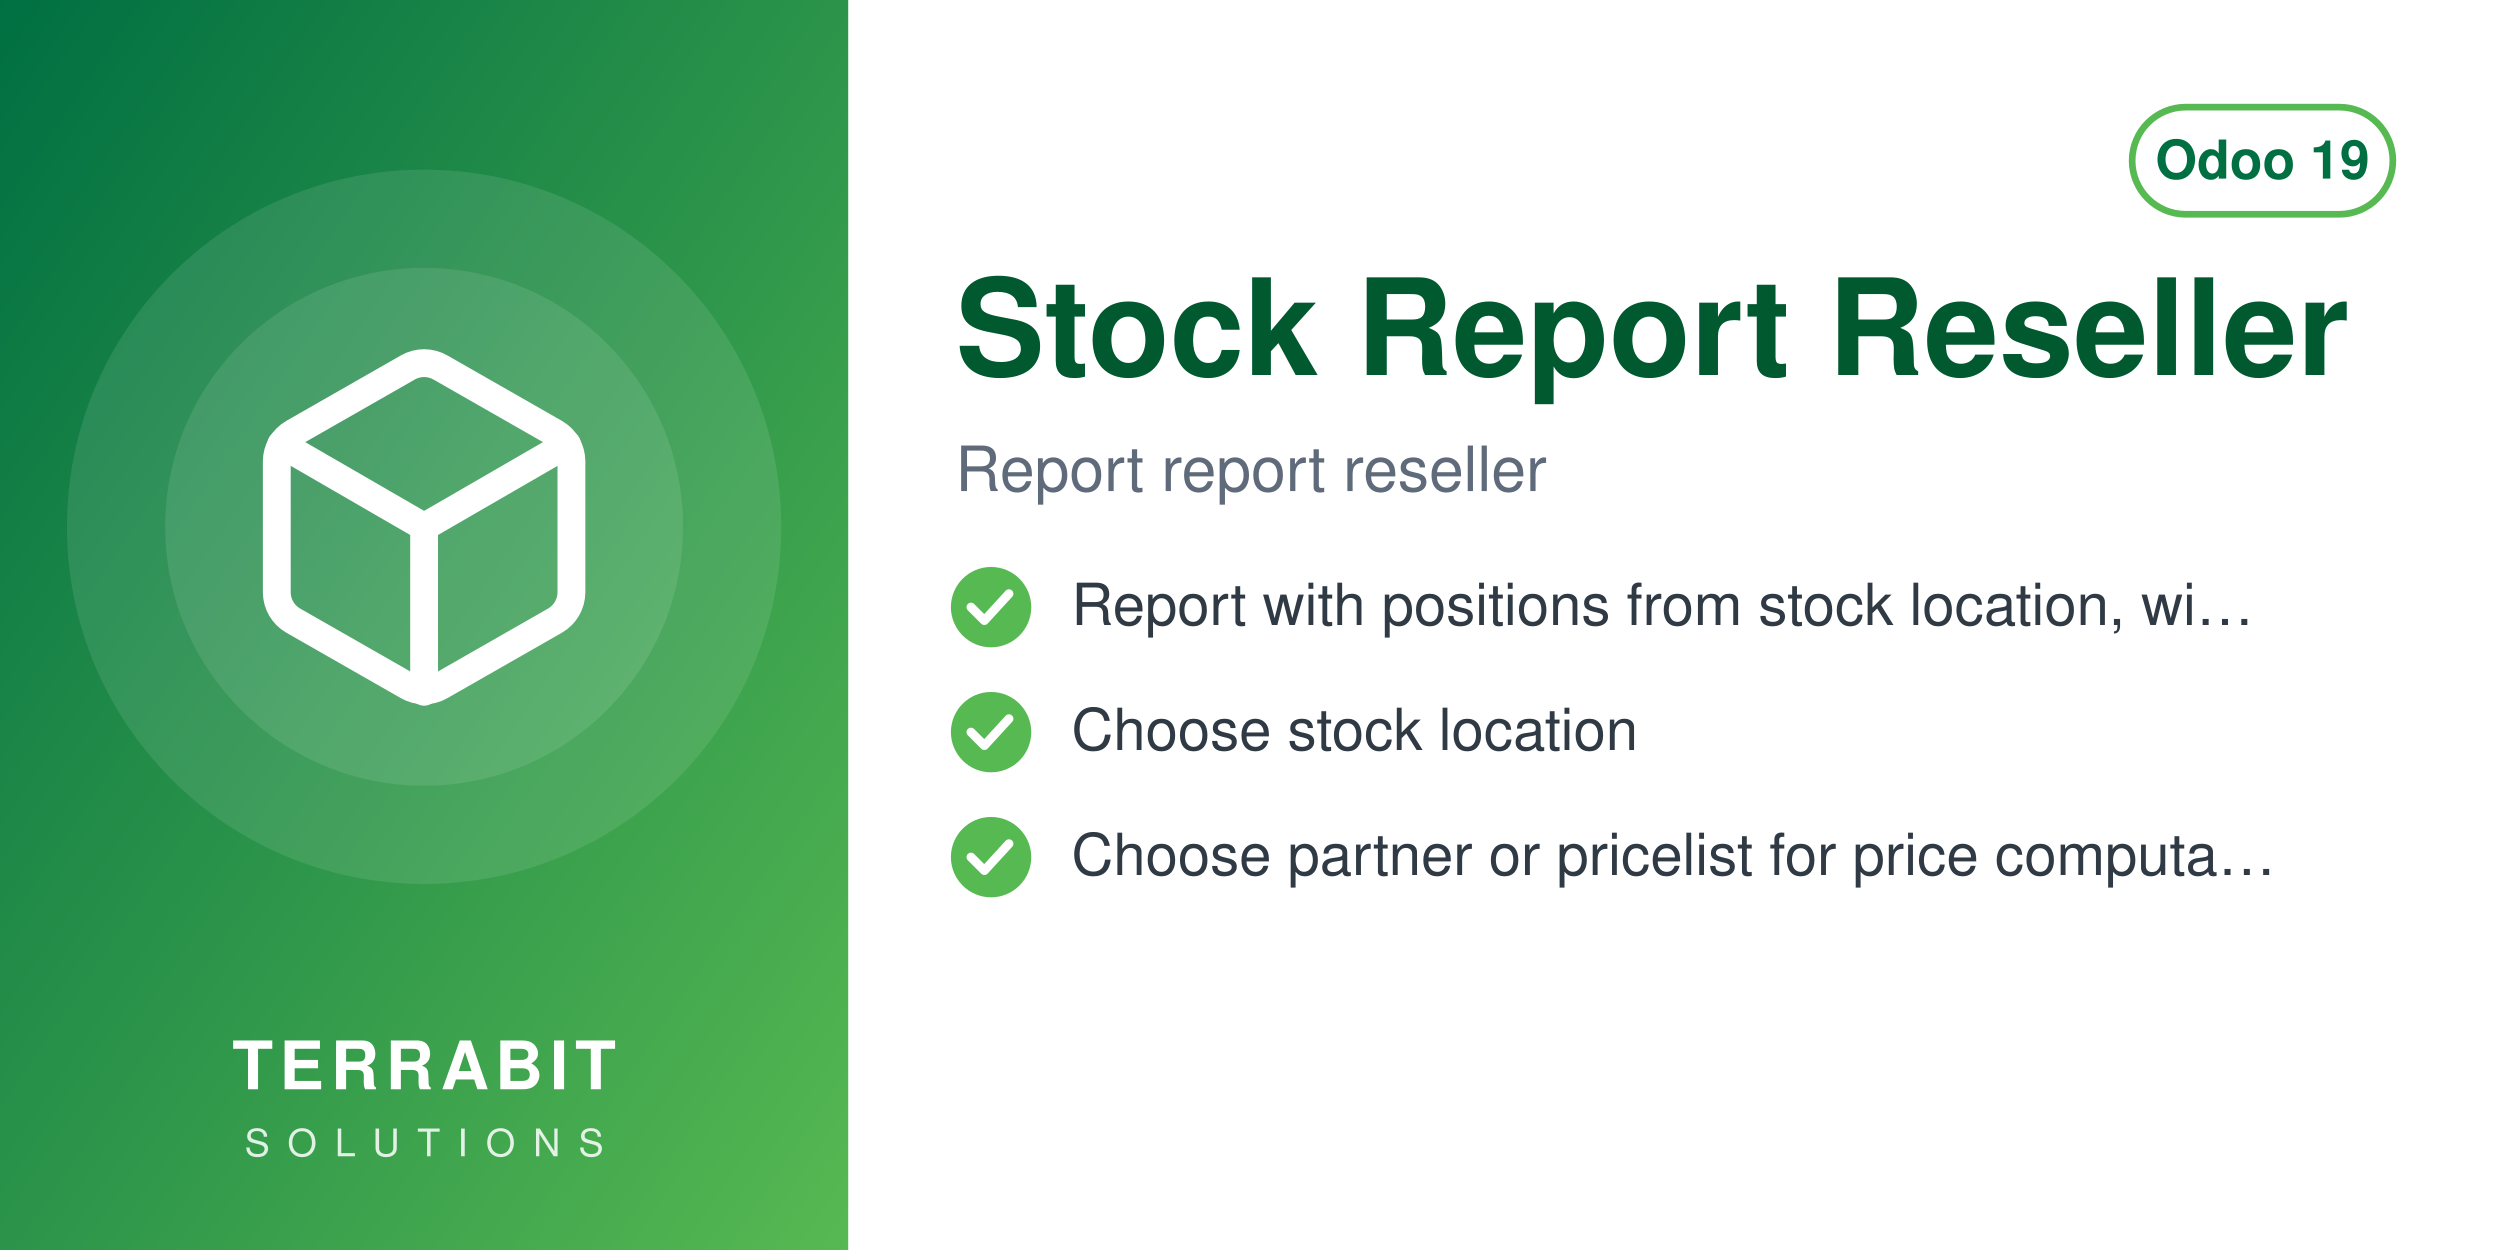
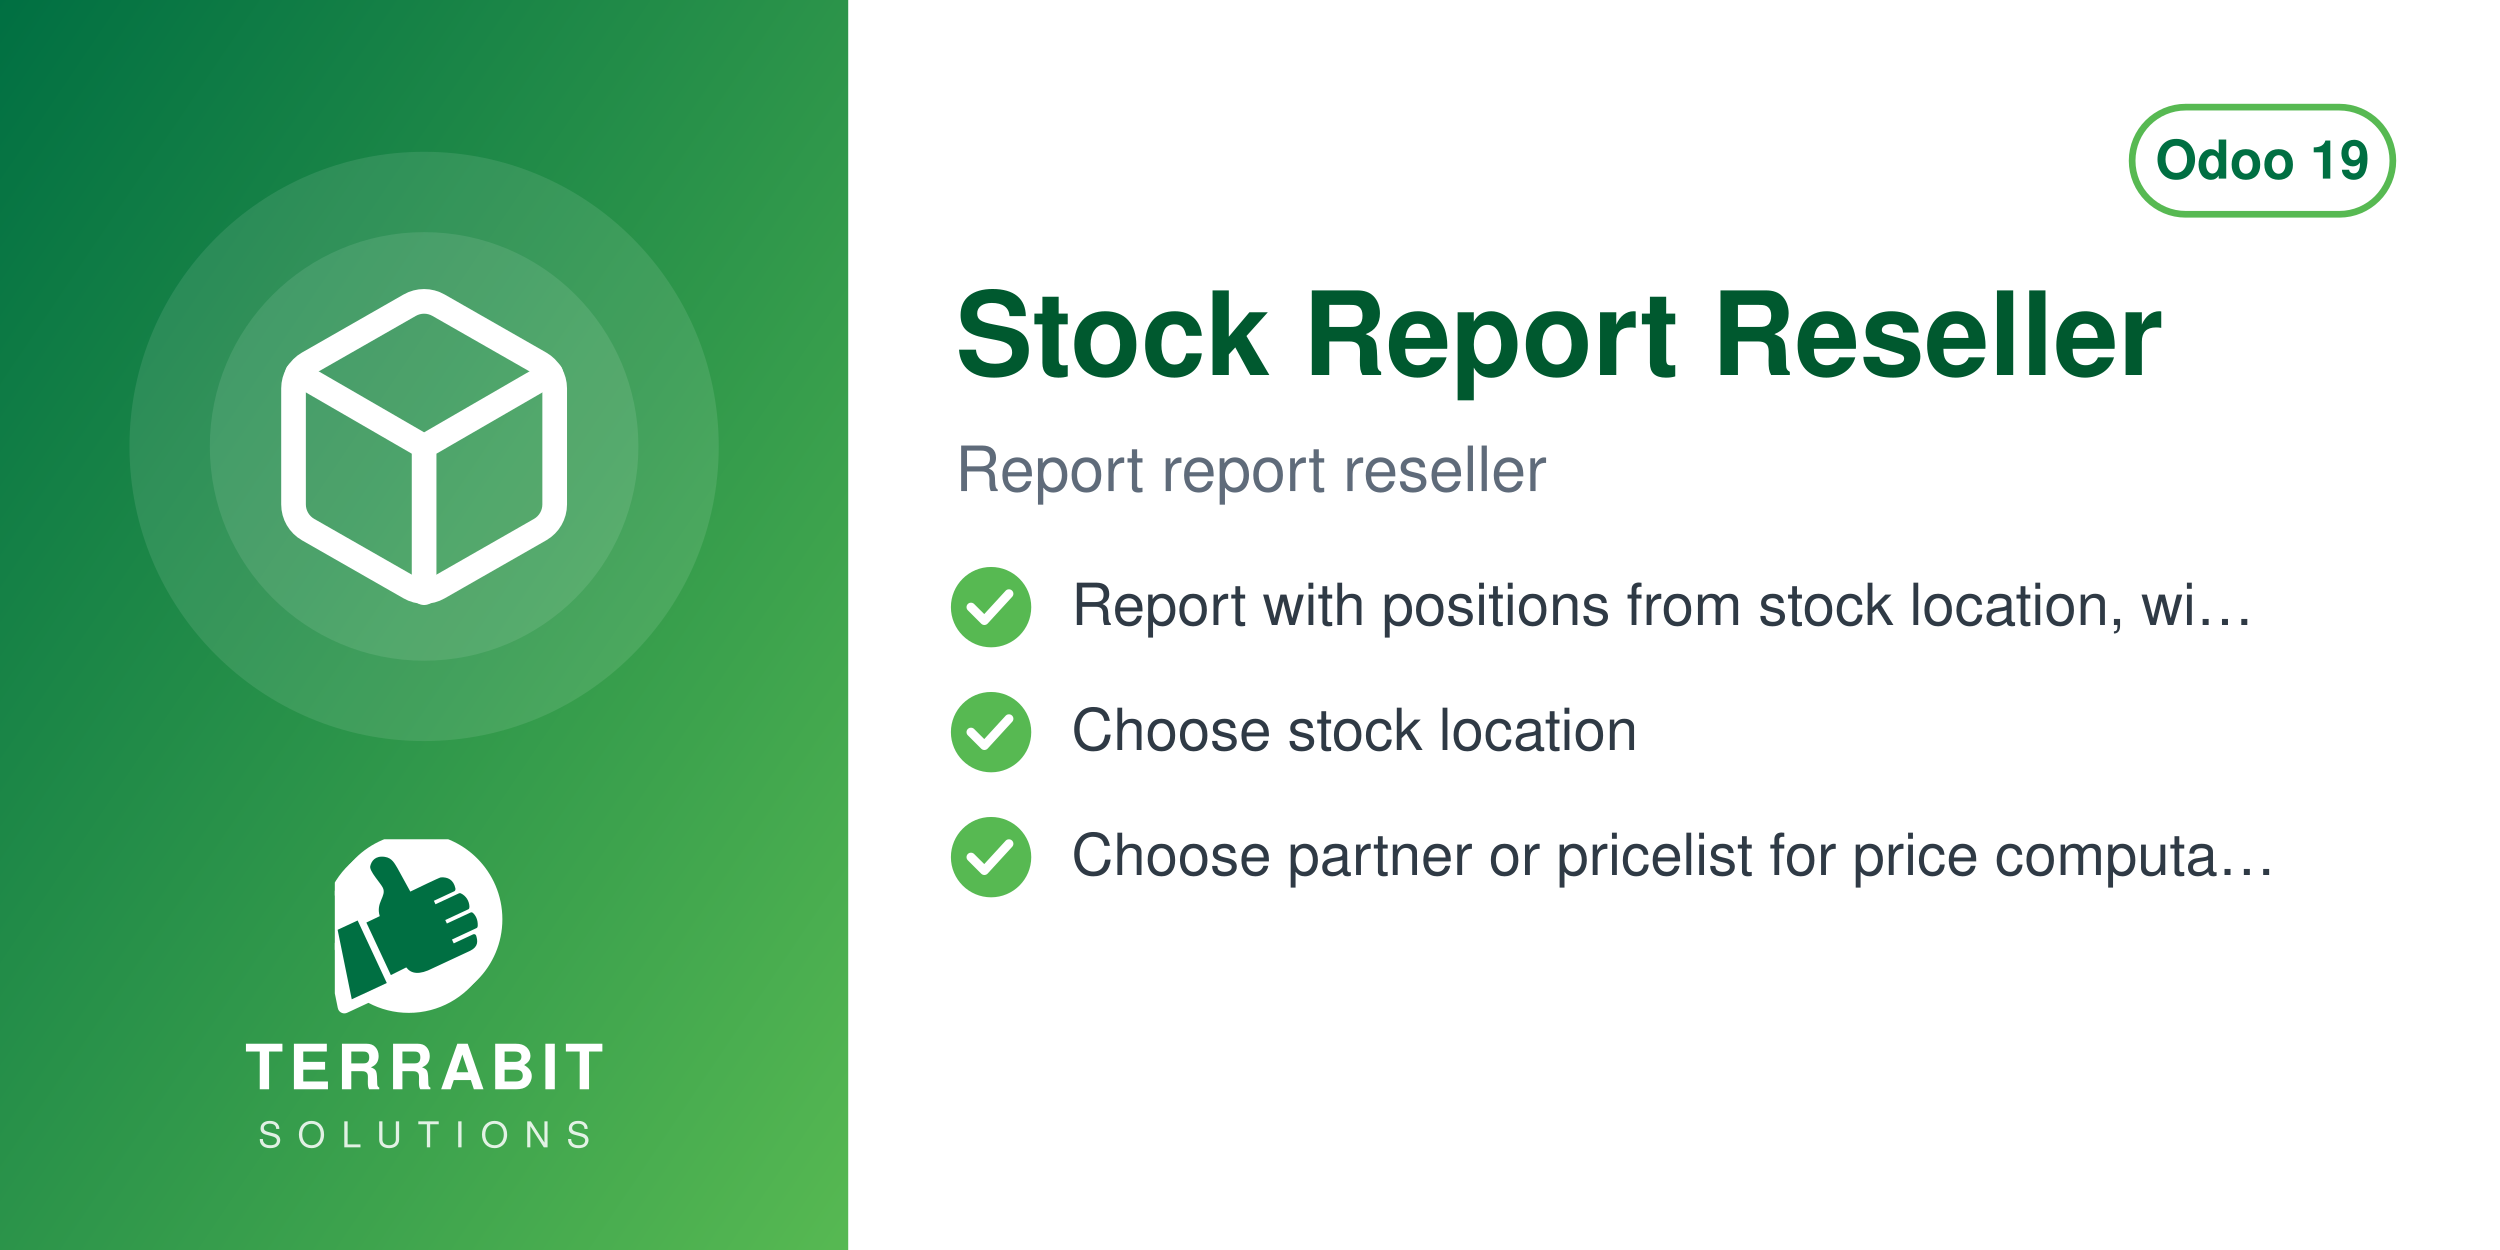
<svg xmlns="http://www.w3.org/2000/svg" width="560" height="280" viewBox="0 0 560 280">
  <defs>
    <linearGradient id="g" x1="0" y1="0" x2="1" y2="1">
      <stop offset="0" stop-color="#006F42" />
      <stop offset="1" stop-color="#57B952" />
    </linearGradient>
  </defs>
  <rect width="560" height="280" fill="#FFFFFF" />
  <rect width="190" height="280" fill="url(#g)" />
-   <circle cx="95.0" cy="118" r="80" fill="white" opacity="0.10" />
-   <circle cx="95.0" cy="118" r="58" fill="white" opacity="0.10" />
-   <svg x="51.0" y="74.0" width="88" height="88" viewBox="0 0 24 24">
+   <circle cx="95.0" cy="100" r="66" fill="white" opacity="0.10" />
+   <circle cx="95.0" cy="100" r="48" fill="white" opacity="0.10" />
+   <svg x="56.0" y="61.0" width="78" height="78" viewBox="0 0 24 24">
    <g fill="none" stroke="white" stroke-width="1.7" stroke-linecap="round" stroke-linejoin="round">
      <path d="M21 16V8a2 2 0 0 0-1-1.73l-7-4a2 2 0 0 0-2 0l-7 4A2 2 0 0 0 3 8v8a2 2 0 0 0 1 1.73l7 4a2 2 0 0 0 2 0l7-4A2 2 0 0 0 21 16z" />
      <path d="M3.27 6.96 12 12.01l8.73-5.05M12 22.08V12" />
    </g>
  </svg>
-   <text x="95.0" y="244" text-anchor="middle" font-family="Helvetica,Arial,sans-serif" font-size="15" font-weight="800" letter-spacing="1.5" fill="white">TERRABIT</text>
-   <text x="95.0" y="259" text-anchor="middle" font-family="Helvetica,Arial,sans-serif" font-size="8.5" font-weight="500" letter-spacing="4" fill="white" opacity="0.85">SOLUTIONS</text>
+   <svg x="75.0" y="188" width="40" height="40" viewBox="4150 2350 3900 3800" preserveAspectRatio="xMidYMid meet">
+     <path fill="#FFFFFF" d="M7338.82 5241.89c-336.4,511.49 -915.39,849.23 -1573.35,849.23 -318.43,0 -618.3,-79.19 -881.23,-218.8l-465.06 216.37c-72.83,33.95 -159.37,2.44 -193.35,-70.37 -5.59,-12.01 -9.4,-24.39 -11.54,-36.85l-247.52 -1217.33c-54.07,-175.41 -83.21,-361.76 -83.21,-554.92 0,-657.98 337.78,-1237 849.31,-1573.39 -400.37,339.2 -654.6,845.59 -654.6,1411.43 0,184.82 27.28,368.48 81.7,545.13l0.48 1.54 247.97 1219.53 0.08 0.48c1.71,9.89 4.72,19.5 8.96,28.59 26.29,56.38 93.5,80.75 149.87,54.52l479.82 -223.25 14.39 7.64c267.26,141.92 563.34,214.99 865.9,214.99 565.81,0 1072.18,-254.2 1411.38,-654.54z" />
+     <path fill="#FFFFFF" d="M5927.44 2165.35c1039.34,0 1881.91,842.57 1881.91,1881.91 0,1039.34 -842.57,1881.89 -1881.91,1881.89 -318.43,0 -618.33,-79.2 -881.24,-218.81l-465.06 216.38c-72.81,33.95 -159.37,2.44 -193.34,-70.36 -5.59,-12.01 -9.41,-24.4 -11.55,-36.86l-247.56 -1217.47c-54.04,-175.36 -83.16,-361.66 -83.16,-554.76 0,-1039.34 842.56,-1881.91 1881.9,-1881.91z" />
+     <path fill="#006F42" d="M4648.32 4073.59l636.59 1365.17 -765.09 355.96 -308.63 -1517.87 437.13 -203.26zm725.61 1192.32l336.75 -167.88c105.65,140.85 282.69,170.72 576.82,18.8l819.92 -382.33c181.4,-90.13 164.26,-214.57 130.07,-328.43 -4.28,-14.25 -13.68,-24.81 -27.34,-30.7 -13.67,-5.89 -27.61,-5.11 -41.09,1.18l-422.32 196.93 -39.04 -83.72 538.07 -250.91c16.64,-7.76 24.7,-27.69 25.58,-46.04 6.48,-134.33 -44.36,-230.89 -105.84,-285.23 -15.2,-13.44 -35.71,-15.59 -54.12,-7l-513.92 239.64 -35.6 -76.34 506.31 -236.1c17.69,-8.25 22.52,-36.93 21.83,-56.45 -4.1,-117.31 -67.62,-232.74 -187.72,-290.66 -13.94,-6.72 -28.64,-6.36 -42.69,0.19l-511.21 238.38 -35.37 -75.86 448.98 -209.36c20.44,-9.53 25.81,-42.28 21.02,-64.32 -41.02,-189.07 -167.92,-247.8 -318.14,-237.87 -29.39,1.94 -589.86,273.16 -665.95,310.54l-281.84 -513.57c-59.06,-93.13 -112.7,-221.7 -276.47,-245.13 -211.24,-30.22 -291.56,94.38 -316.89,203.13 -25.32,108.75 223.84,365.99 276.05,473.69 85.52,184.27 -161.86,318.11 -68.41,617.99l-292.54 139.94 535.09 1147.51z" />
+   </svg>
+   <text x="95.0" y="244" text-anchor="middle" font-family="Helvetica,Arial,sans-serif" font-size="14" font-weight="800" letter-spacing="1.4" fill="white">TERRABIT</text>
+   <text x="95.0" y="257" text-anchor="middle" font-family="Helvetica,Arial,sans-serif" font-size="8" font-weight="500" letter-spacing="3.6" fill="white" opacity="0.85">SOLUTIONS</text>
  <g>
    <rect x="477.6" y="24" width="58.4" height="24" rx="12" fill="none" stroke="#57B952" stroke-width="1.5" />
    <text x="506.8" y="40" text-anchor="middle" font-family="Helvetica,Arial,sans-serif" font-size="12" font-weight="700" fill="#006F42">Odoo 19</text>
  </g>
-   <text x="214" y="84" font-family="Helvetica,Arial,sans-serif" font-size="30" font-weight="700" fill="#00592F">Stock Report Reseller</text>
+   <text x="214" y="84" font-family="Helvetica,Arial,sans-serif" font-size="26" font-weight="700" fill="#00592F">Stock Report Reseller</text>
  <text x="214" y="110" font-family="Helvetica,Arial,sans-serif" font-size="14" fill="#5F6B7A">Report report reseller</text>
  <circle cx="222" cy="136" r="9" fill="#57B952" />
  <path d="M217.5 136 l3 3 l5.5 -6" fill="none" stroke="white" stroke-width="2" stroke-linecap="round" stroke-linejoin="round" />
  <text x="240" y="140" font-family="Helvetica,Arial,sans-serif" font-size="13" fill="#2F3A45">Report with positions from stock location, wi…</text>
  <circle cx="222" cy="164" r="9" fill="#57B952" />
  <path d="M217.5 164 l3 3 l5.5 -6" fill="none" stroke="white" stroke-width="2" stroke-linecap="round" stroke-linejoin="round" />
  <text x="240" y="168" font-family="Helvetica,Arial,sans-serif" font-size="13" fill="#2F3A45">Choose stock location</text>
  <circle cx="222" cy="192" r="9" fill="#57B952" />
  <path d="M217.5 192 l3 3 l5.5 -6" fill="none" stroke="white" stroke-width="2" stroke-linecap="round" stroke-linejoin="round" />
  <text x="240" y="196" font-family="Helvetica,Arial,sans-serif" font-size="13" fill="#2F3A45">Choose partner or pricelist for price computa…</text>
</svg>
